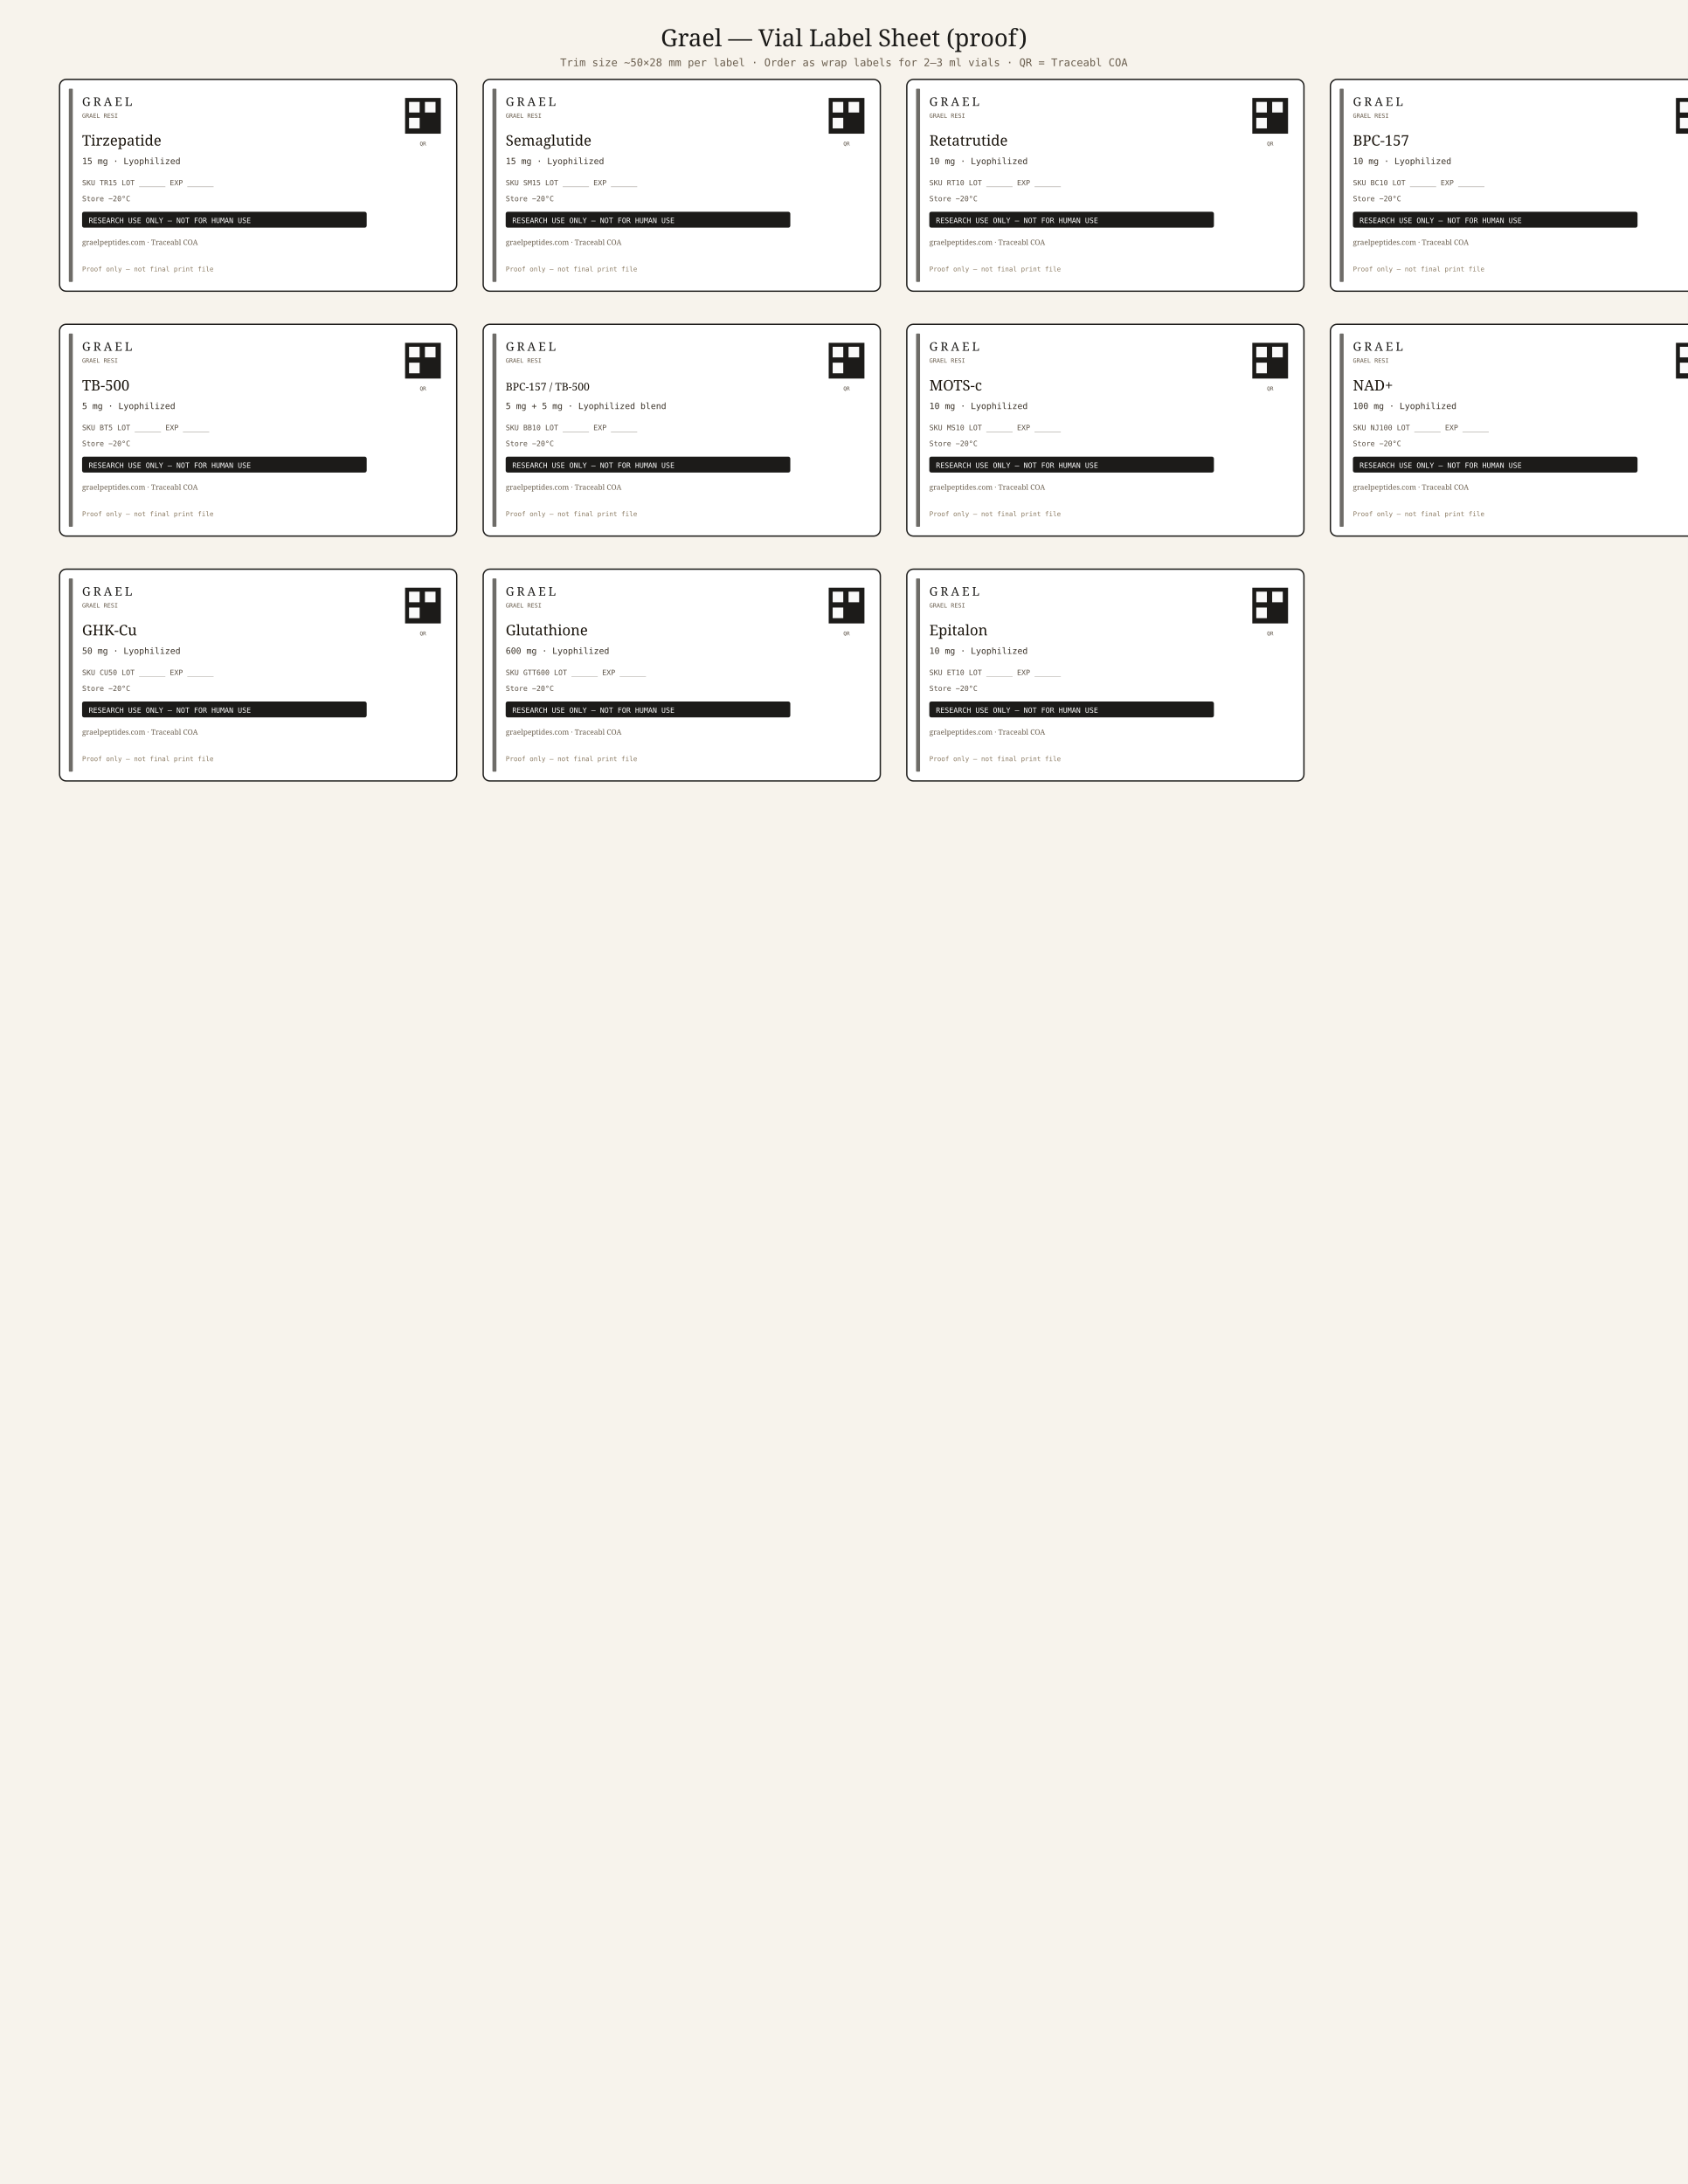
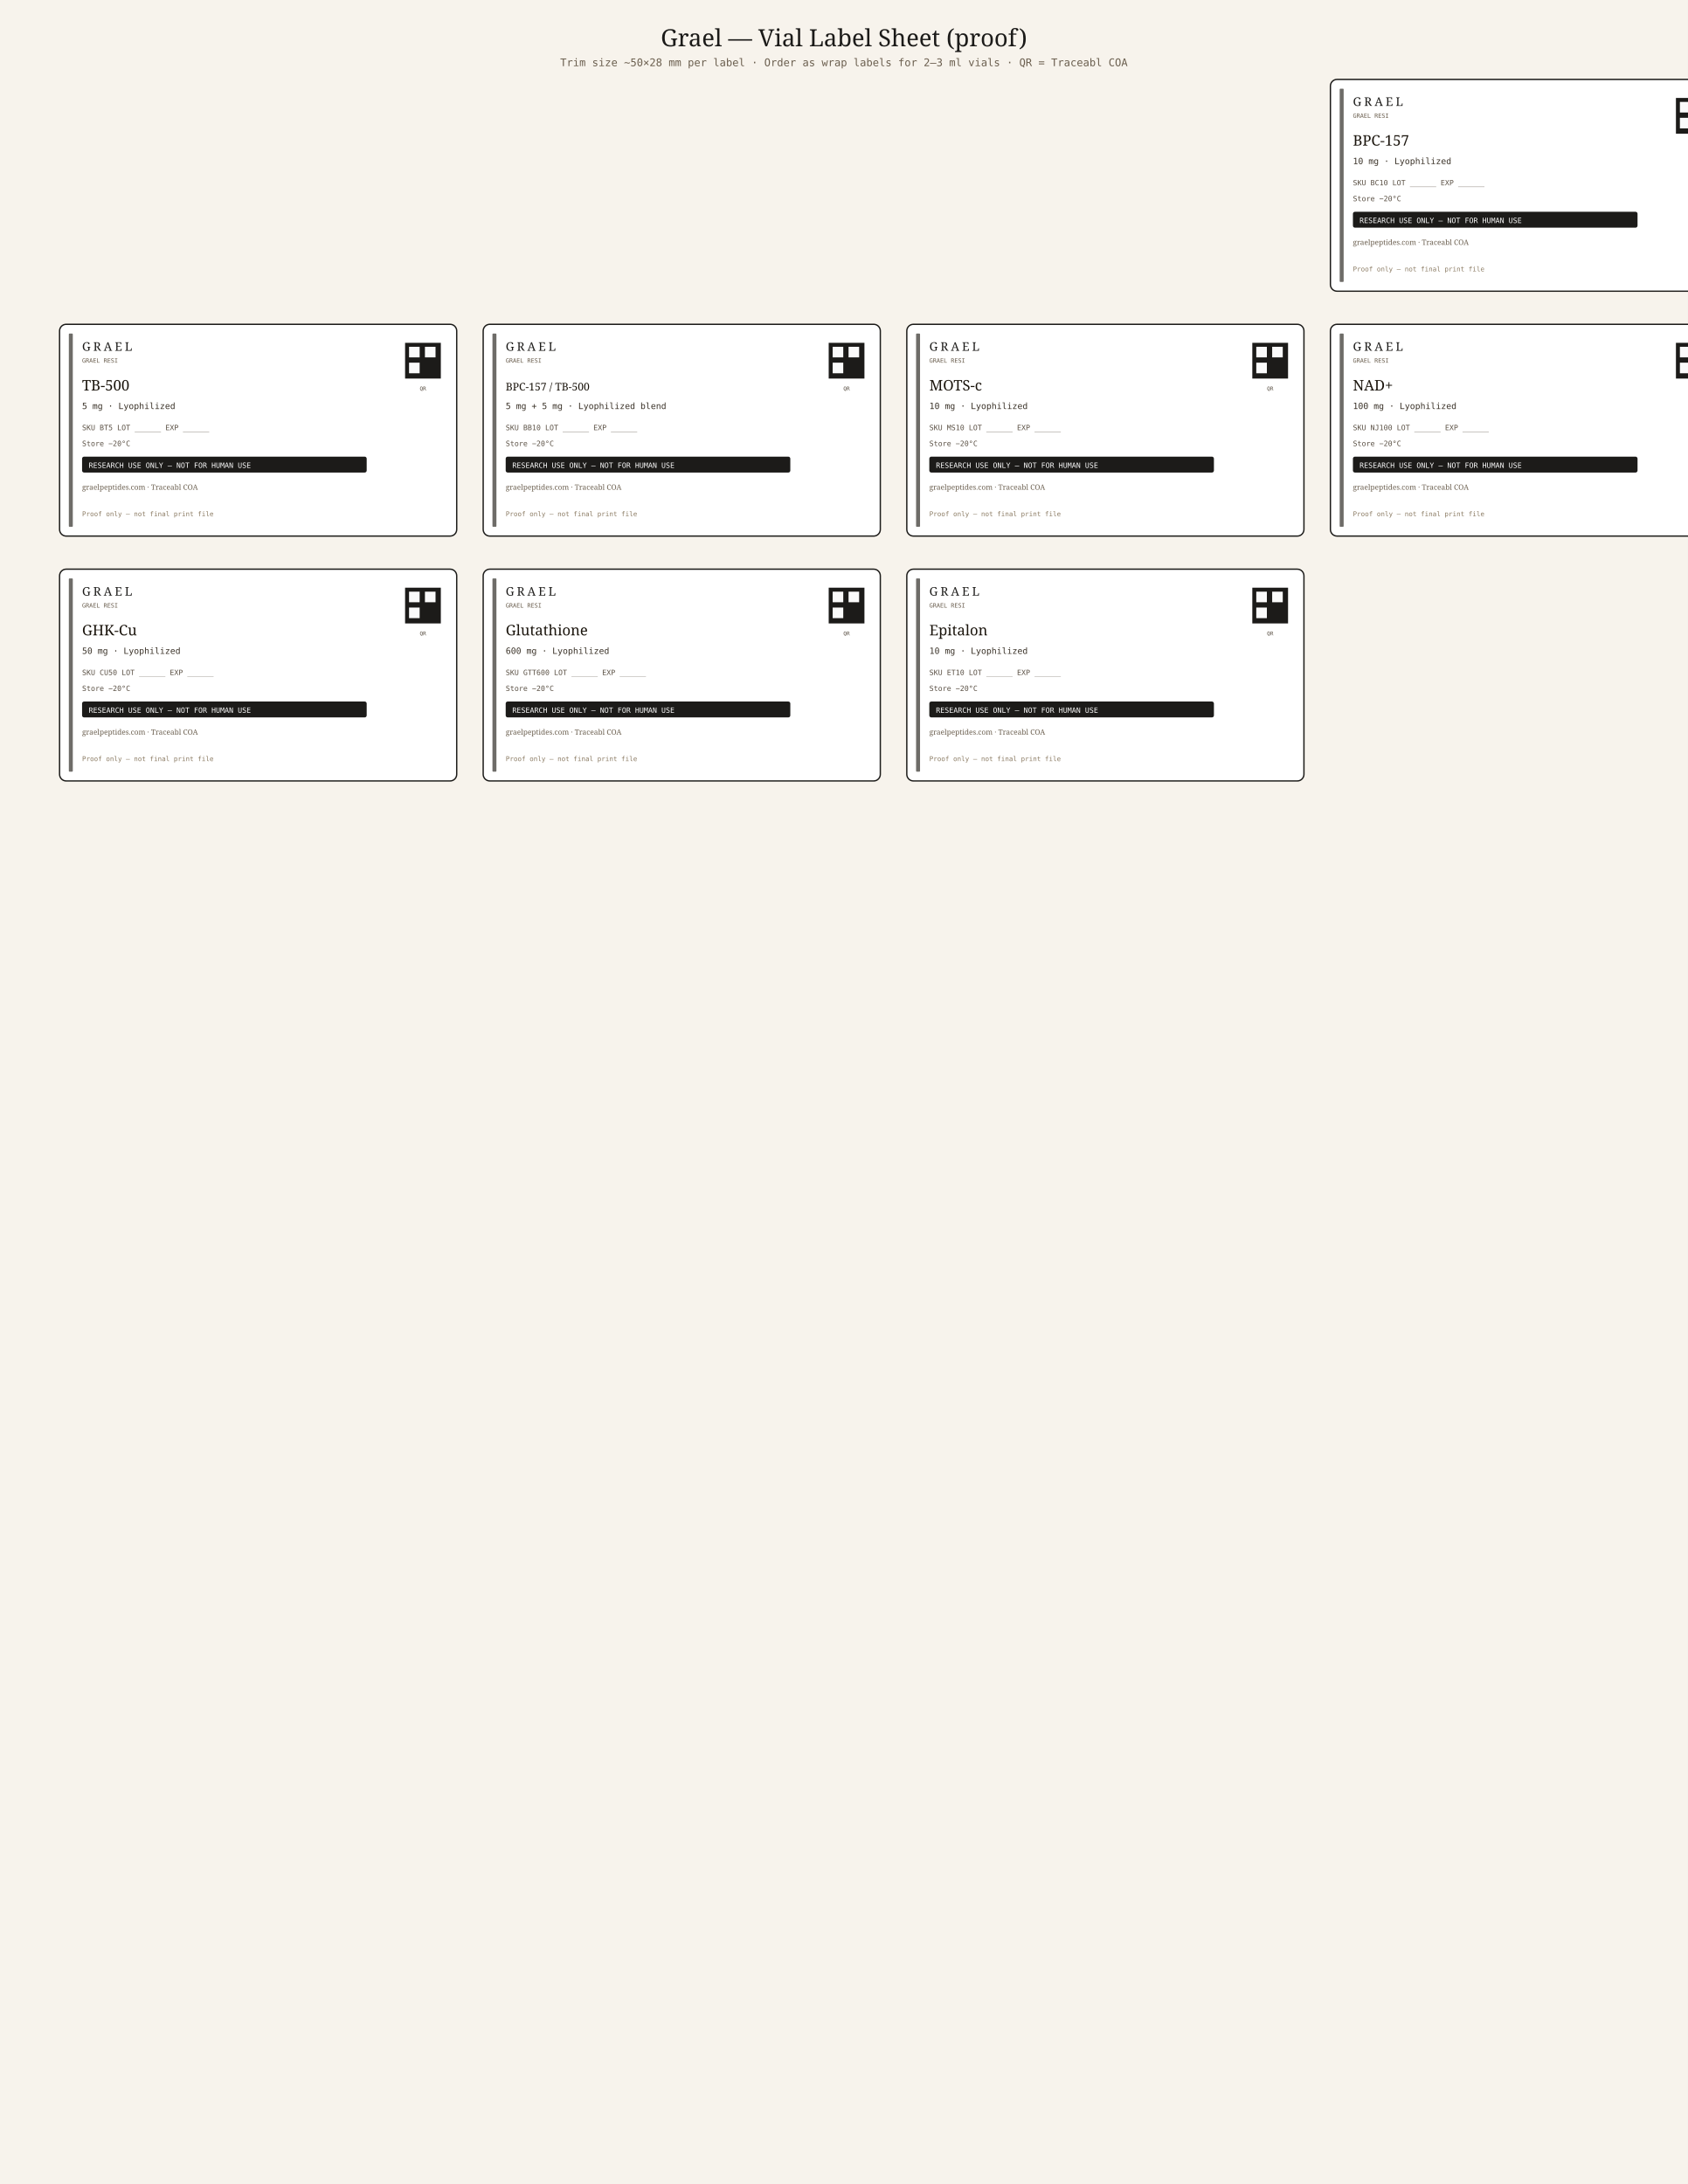
<svg xmlns="http://www.w3.org/2000/svg" width="2550" height="3300" viewBox="0 0 2550 3300">
  <rect width="100%" height="100%" fill="#f7f3ec" />
  <text x="1275" y="70" text-anchor="middle" font-family="Georgia, serif" font-size="36" fill="#1c1b19">Grael — Vial Label Sheet (proof)</text>
  <text x="1275" y="100" text-anchor="middle" font-family="ui-monospace, monospace" font-size="16" fill="#6a5e4e">Trim size ~50×28 mm per label · Order as wrap labels for 2–3 ml vials · QR = Traceabl COA</text>
-   <g transform="translate(90,120)">
-     <rect width="600" height="320" rx="10" fill="#ffffff" stroke="#1c1b19" stroke-width="2" />
-     <rect x="14" y="14" width="6" height="292" rx="1" fill="#6e6c68" />
-     <text x="34" y="40" font-family="Georgia, serif" font-size="18" letter-spacing="4" fill="#1c1b19">GRAEL</text>
-     <text x="34" y="58" font-family="ui-monospace, monospace" font-size="9" fill="#6a5e4e">GRAEL RESI</text>
-     <text x="34" y="100" font-family="Georgia, serif" font-size="22" fill="#1a140c">Tirzepatide</text>
-     <text x="34" y="128" font-family="ui-monospace, monospace" font-size="13" fill="#3a3228">15 mg · Lyophilized</text>
-     <text x="34" y="160" font-family="ui-monospace, monospace" font-size="11" fill="#5a5044">SKU TR15  LOT ______  EXP ______</text>
-     <text x="34" y="184" font-family="ui-monospace, monospace" font-size="11" fill="#5a5044">Store −20°C</text>
-     <rect x="34" y="200" width="430" height="24" rx="3" fill="#1c1b19" />
-     <text x="44" y="217" font-family="ui-monospace, monospace" font-size="11" fill="#fafafa">RESEARCH USE ONLY — NOT FOR HUMAN USE</text>
-     <rect x="522" y="28" width="54" height="54" fill="#1c1b19" />
-     <rect x="528" y="34" width="16" height="16" fill="#fafafa" />
-     <rect x="552" y="34" width="16" height="16" fill="#fafafa" />
-     <rect x="528" y="58" width="16" height="16" fill="#fafafa" />
-     <text x="549" y="100" text-anchor="middle" font-family="ui-monospace, monospace" font-size="8" fill="#5a5044">QR</text>
-     <text x="34" y="250" font-family="Georgia, serif" font-size="11" fill="#6a5e4e">graelpeptides.com · Traceabl COA</text>
-     <text x="34" y="290" font-family="ui-monospace, monospace" font-size="10" fill="#8a7a62">Proof only — not final print file</text>
-   </g>
-   <g transform="translate(730,120)">
-     <rect width="600" height="320" rx="10" fill="#ffffff" stroke="#1c1b19" stroke-width="2" />
-     <rect x="14" y="14" width="6" height="292" rx="1" fill="#6e6c68" />
-     <text x="34" y="40" font-family="Georgia, serif" font-size="18" letter-spacing="4" fill="#1c1b19">GRAEL</text>
-     <text x="34" y="58" font-family="ui-monospace, monospace" font-size="9" fill="#6a5e4e">GRAEL RESI</text>
-     <text x="34" y="100" font-family="Georgia, serif" font-size="22" fill="#1a140c">Semaglutide</text>
-     <text x="34" y="128" font-family="ui-monospace, monospace" font-size="13" fill="#3a3228">15 mg · Lyophilized</text>
-     <text x="34" y="160" font-family="ui-monospace, monospace" font-size="11" fill="#5a5044">SKU SM15  LOT ______  EXP ______</text>
-     <text x="34" y="184" font-family="ui-monospace, monospace" font-size="11" fill="#5a5044">Store −20°C</text>
-     <rect x="34" y="200" width="430" height="24" rx="3" fill="#1c1b19" />
-     <text x="44" y="217" font-family="ui-monospace, monospace" font-size="11" fill="#fafafa">RESEARCH USE ONLY — NOT FOR HUMAN USE</text>
-     <rect x="522" y="28" width="54" height="54" fill="#1c1b19" />
-     <rect x="528" y="34" width="16" height="16" fill="#fafafa" />
-     <rect x="552" y="34" width="16" height="16" fill="#fafafa" />
-     <rect x="528" y="58" width="16" height="16" fill="#fafafa" />
-     <text x="549" y="100" text-anchor="middle" font-family="ui-monospace, monospace" font-size="8" fill="#5a5044">QR</text>
-     <text x="34" y="250" font-family="Georgia, serif" font-size="11" fill="#6a5e4e">graelpeptides.com · Traceabl COA</text>
-     <text x="34" y="290" font-family="ui-monospace, monospace" font-size="10" fill="#8a7a62">Proof only — not final print file</text>
-   </g>
-   <g transform="translate(1370,120)">
-     <rect width="600" height="320" rx="10" fill="#ffffff" stroke="#1c1b19" stroke-width="2" />
-     <rect x="14" y="14" width="6" height="292" rx="1" fill="#6e6c68" />
-     <text x="34" y="40" font-family="Georgia, serif" font-size="18" letter-spacing="4" fill="#1c1b19">GRAEL</text>
-     <text x="34" y="58" font-family="ui-monospace, monospace" font-size="9" fill="#6a5e4e">GRAEL RESI</text>
-     <text x="34" y="100" font-family="Georgia, serif" font-size="22" fill="#1a140c">Retatrutide</text>
-     <text x="34" y="128" font-family="ui-monospace, monospace" font-size="13" fill="#3a3228">10 mg · Lyophilized</text>
-     <text x="34" y="160" font-family="ui-monospace, monospace" font-size="11" fill="#5a5044">SKU RT10  LOT ______  EXP ______</text>
-     <text x="34" y="184" font-family="ui-monospace, monospace" font-size="11" fill="#5a5044">Store −20°C</text>
-     <rect x="34" y="200" width="430" height="24" rx="3" fill="#1c1b19" />
-     <text x="44" y="217" font-family="ui-monospace, monospace" font-size="11" fill="#fafafa">RESEARCH USE ONLY — NOT FOR HUMAN USE</text>
-     <rect x="522" y="28" width="54" height="54" fill="#1c1b19" />
-     <rect x="528" y="34" width="16" height="16" fill="#fafafa" />
-     <rect x="552" y="34" width="16" height="16" fill="#fafafa" />
-     <rect x="528" y="58" width="16" height="16" fill="#fafafa" />
-     <text x="549" y="100" text-anchor="middle" font-family="ui-monospace, monospace" font-size="8" fill="#5a5044">QR</text>
-     <text x="34" y="250" font-family="Georgia, serif" font-size="11" fill="#6a5e4e">graelpeptides.com · Traceabl COA</text>
-     <text x="34" y="290" font-family="ui-monospace, monospace" font-size="10" fill="#8a7a62">Proof only — not final print file</text>
-   </g>
  <g transform="translate(2010,120)">
    <rect width="600" height="320" rx="10" fill="#ffffff" stroke="#1c1b19" stroke-width="2" />
    <rect x="14" y="14" width="6" height="292" rx="1" fill="#6e6c68" />
    <text x="34" y="40" font-family="Georgia, serif" font-size="18" letter-spacing="4" fill="#1c1b19">GRAEL</text>
    <text x="34" y="58" font-family="ui-monospace, monospace" font-size="9" fill="#6a5e4e">GRAEL RESI</text>
    <text x="34" y="100" font-family="Georgia, serif" font-size="22" fill="#1a140c">BPC-157</text>
    <text x="34" y="128" font-family="ui-monospace, monospace" font-size="13" fill="#3a3228">10 mg · Lyophilized</text>
    <text x="34" y="160" font-family="ui-monospace, monospace" font-size="11" fill="#5a5044">SKU BC10  LOT ______  EXP ______</text>
    <text x="34" y="184" font-family="ui-monospace, monospace" font-size="11" fill="#5a5044">Store −20°C</text>
    <rect x="34" y="200" width="430" height="24" rx="3" fill="#1c1b19" />
    <text x="44" y="217" font-family="ui-monospace, monospace" font-size="11" fill="#fafafa">RESEARCH USE ONLY — NOT FOR HUMAN USE</text>
    <rect x="522" y="28" width="54" height="54" fill="#1c1b19" />
    <rect x="528" y="34" width="16" height="16" fill="#fafafa" />
    <rect x="552" y="34" width="16" height="16" fill="#fafafa" />
    <rect x="528" y="58" width="16" height="16" fill="#fafafa" />
    <text x="549" y="100" text-anchor="middle" font-family="ui-monospace, monospace" font-size="8" fill="#5a5044">QR</text>
    <text x="34" y="250" font-family="Georgia, serif" font-size="11" fill="#6a5e4e">graelpeptides.com · Traceabl COA</text>
    <text x="34" y="290" font-family="ui-monospace, monospace" font-size="10" fill="#8a7a62">Proof only — not final print file</text>
  </g>
  <g transform="translate(90,490)">
    <rect width="600" height="320" rx="10" fill="#ffffff" stroke="#1c1b19" stroke-width="2" />
    <rect x="14" y="14" width="6" height="292" rx="1" fill="#6e6c68" />
    <text x="34" y="40" font-family="Georgia, serif" font-size="18" letter-spacing="4" fill="#1c1b19">GRAEL</text>
    <text x="34" y="58" font-family="ui-monospace, monospace" font-size="9" fill="#6a5e4e">GRAEL RESI</text>
    <text x="34" y="100" font-family="Georgia, serif" font-size="22" fill="#1a140c">TB-500</text>
    <text x="34" y="128" font-family="ui-monospace, monospace" font-size="13" fill="#3a3228">5 mg · Lyophilized</text>
    <text x="34" y="160" font-family="ui-monospace, monospace" font-size="11" fill="#5a5044">SKU BT5  LOT ______  EXP ______</text>
    <text x="34" y="184" font-family="ui-monospace, monospace" font-size="11" fill="#5a5044">Store −20°C</text>
    <rect x="34" y="200" width="430" height="24" rx="3" fill="#1c1b19" />
    <text x="44" y="217" font-family="ui-monospace, monospace" font-size="11" fill="#fafafa">RESEARCH USE ONLY — NOT FOR HUMAN USE</text>
    <rect x="522" y="28" width="54" height="54" fill="#1c1b19" />
    <rect x="528" y="34" width="16" height="16" fill="#fafafa" />
    <rect x="552" y="34" width="16" height="16" fill="#fafafa" />
    <rect x="528" y="58" width="16" height="16" fill="#fafafa" />
    <text x="549" y="100" text-anchor="middle" font-family="ui-monospace, monospace" font-size="8" fill="#5a5044">QR</text>
    <text x="34" y="250" font-family="Georgia, serif" font-size="11" fill="#6a5e4e">graelpeptides.com · Traceabl COA</text>
    <text x="34" y="290" font-family="ui-monospace, monospace" font-size="10" fill="#8a7a62">Proof only — not final print file</text>
  </g>
  <g transform="translate(730,490)">
    <rect width="600" height="320" rx="10" fill="#ffffff" stroke="#1c1b19" stroke-width="2" />
    <rect x="14" y="14" width="6" height="292" rx="1" fill="#6e6c68" />
    <text x="34" y="40" font-family="Georgia, serif" font-size="18" letter-spacing="4" fill="#1c1b19">GRAEL</text>
    <text x="34" y="58" font-family="ui-monospace, monospace" font-size="9" fill="#6a5e4e">GRAEL RESI</text>
    <text x="34" y="100" font-family="Georgia, serif" font-size="16" fill="#1a140c">BPC-157 / TB-500</text>
    <text x="34" y="128" font-family="ui-monospace, monospace" font-size="13" fill="#3a3228">5 mg + 5 mg · Lyophilized blend</text>
    <text x="34" y="160" font-family="ui-monospace, monospace" font-size="11" fill="#5a5044">SKU BB10  LOT ______  EXP ______</text>
    <text x="34" y="184" font-family="ui-monospace, monospace" font-size="11" fill="#5a5044">Store −20°C</text>
    <rect x="34" y="200" width="430" height="24" rx="3" fill="#1c1b19" />
    <text x="44" y="217" font-family="ui-monospace, monospace" font-size="11" fill="#fafafa">RESEARCH USE ONLY — NOT FOR HUMAN USE</text>
    <rect x="522" y="28" width="54" height="54" fill="#1c1b19" />
    <rect x="528" y="34" width="16" height="16" fill="#fafafa" />
    <rect x="552" y="34" width="16" height="16" fill="#fafafa" />
    <rect x="528" y="58" width="16" height="16" fill="#fafafa" />
    <text x="549" y="100" text-anchor="middle" font-family="ui-monospace, monospace" font-size="8" fill="#5a5044">QR</text>
    <text x="34" y="250" font-family="Georgia, serif" font-size="11" fill="#6a5e4e">graelpeptides.com · Traceabl COA</text>
    <text x="34" y="290" font-family="ui-monospace, monospace" font-size="10" fill="#8a7a62">Proof only — not final print file</text>
  </g>
  <g transform="translate(1370,490)">
    <rect width="600" height="320" rx="10" fill="#ffffff" stroke="#1c1b19" stroke-width="2" />
    <rect x="14" y="14" width="6" height="292" rx="1" fill="#6e6c68" />
    <text x="34" y="40" font-family="Georgia, serif" font-size="18" letter-spacing="4" fill="#1c1b19">GRAEL</text>
    <text x="34" y="58" font-family="ui-monospace, monospace" font-size="9" fill="#6a5e4e">GRAEL RESI</text>
    <text x="34" y="100" font-family="Georgia, serif" font-size="22" fill="#1a140c">MOTS-c</text>
    <text x="34" y="128" font-family="ui-monospace, monospace" font-size="13" fill="#3a3228">10 mg · Lyophilized</text>
    <text x="34" y="160" font-family="ui-monospace, monospace" font-size="11" fill="#5a5044">SKU MS10  LOT ______  EXP ______</text>
    <text x="34" y="184" font-family="ui-monospace, monospace" font-size="11" fill="#5a5044">Store −20°C</text>
    <rect x="34" y="200" width="430" height="24" rx="3" fill="#1c1b19" />
    <text x="44" y="217" font-family="ui-monospace, monospace" font-size="11" fill="#fafafa">RESEARCH USE ONLY — NOT FOR HUMAN USE</text>
    <rect x="522" y="28" width="54" height="54" fill="#1c1b19" />
    <rect x="528" y="34" width="16" height="16" fill="#fafafa" />
    <rect x="552" y="34" width="16" height="16" fill="#fafafa" />
    <rect x="528" y="58" width="16" height="16" fill="#fafafa" />
    <text x="549" y="100" text-anchor="middle" font-family="ui-monospace, monospace" font-size="8" fill="#5a5044">QR</text>
    <text x="34" y="250" font-family="Georgia, serif" font-size="11" fill="#6a5e4e">graelpeptides.com · Traceabl COA</text>
    <text x="34" y="290" font-family="ui-monospace, monospace" font-size="10" fill="#8a7a62">Proof only — not final print file</text>
  </g>
  <g transform="translate(2010,490)">
    <rect width="600" height="320" rx="10" fill="#ffffff" stroke="#1c1b19" stroke-width="2" />
    <rect x="14" y="14" width="6" height="292" rx="1" fill="#6e6c68" />
    <text x="34" y="40" font-family="Georgia, serif" font-size="18" letter-spacing="4" fill="#1c1b19">GRAEL</text>
    <text x="34" y="58" font-family="ui-monospace, monospace" font-size="9" fill="#6a5e4e">GRAEL RESI</text>
    <text x="34" y="100" font-family="Georgia, serif" font-size="22" fill="#1a140c">NAD+</text>
    <text x="34" y="128" font-family="ui-monospace, monospace" font-size="13" fill="#3a3228">100 mg · Lyophilized</text>
    <text x="34" y="160" font-family="ui-monospace, monospace" font-size="11" fill="#5a5044">SKU NJ100  LOT ______  EXP ______</text>
    <text x="34" y="184" font-family="ui-monospace, monospace" font-size="11" fill="#5a5044">Store −20°C</text>
    <rect x="34" y="200" width="430" height="24" rx="3" fill="#1c1b19" />
    <text x="44" y="217" font-family="ui-monospace, monospace" font-size="11" fill="#fafafa">RESEARCH USE ONLY — NOT FOR HUMAN USE</text>
    <rect x="522" y="28" width="54" height="54" fill="#1c1b19" />
    <rect x="528" y="34" width="16" height="16" fill="#fafafa" />
    <rect x="552" y="34" width="16" height="16" fill="#fafafa" />
    <rect x="528" y="58" width="16" height="16" fill="#fafafa" />
    <text x="549" y="100" text-anchor="middle" font-family="ui-monospace, monospace" font-size="8" fill="#5a5044">QR</text>
    <text x="34" y="250" font-family="Georgia, serif" font-size="11" fill="#6a5e4e">graelpeptides.com · Traceabl COA</text>
    <text x="34" y="290" font-family="ui-monospace, monospace" font-size="10" fill="#8a7a62">Proof only — not final print file</text>
  </g>
  <g transform="translate(90,860)">
    <rect width="600" height="320" rx="10" fill="#ffffff" stroke="#1c1b19" stroke-width="2" />
    <rect x="14" y="14" width="6" height="292" rx="1" fill="#6e6c68" />
    <text x="34" y="40" font-family="Georgia, serif" font-size="18" letter-spacing="4" fill="#1c1b19">GRAEL</text>
    <text x="34" y="58" font-family="ui-monospace, monospace" font-size="9" fill="#6a5e4e">GRAEL RESI</text>
    <text x="34" y="100" font-family="Georgia, serif" font-size="22" fill="#1a140c">GHK-Cu</text>
    <text x="34" y="128" font-family="ui-monospace, monospace" font-size="13" fill="#3a3228">50 mg · Lyophilized</text>
    <text x="34" y="160" font-family="ui-monospace, monospace" font-size="11" fill="#5a5044">SKU CU50  LOT ______  EXP ______</text>
    <text x="34" y="184" font-family="ui-monospace, monospace" font-size="11" fill="#5a5044">Store −20°C</text>
    <rect x="34" y="200" width="430" height="24" rx="3" fill="#1c1b19" />
    <text x="44" y="217" font-family="ui-monospace, monospace" font-size="11" fill="#fafafa">RESEARCH USE ONLY — NOT FOR HUMAN USE</text>
    <rect x="522" y="28" width="54" height="54" fill="#1c1b19" />
    <rect x="528" y="34" width="16" height="16" fill="#fafafa" />
    <rect x="552" y="34" width="16" height="16" fill="#fafafa" />
    <rect x="528" y="58" width="16" height="16" fill="#fafafa" />
    <text x="549" y="100" text-anchor="middle" font-family="ui-monospace, monospace" font-size="8" fill="#5a5044">QR</text>
    <text x="34" y="250" font-family="Georgia, serif" font-size="11" fill="#6a5e4e">graelpeptides.com · Traceabl COA</text>
    <text x="34" y="290" font-family="ui-monospace, monospace" font-size="10" fill="#8a7a62">Proof only — not final print file</text>
  </g>
  <g transform="translate(730,860)">
    <rect width="600" height="320" rx="10" fill="#ffffff" stroke="#1c1b19" stroke-width="2" />
    <rect x="14" y="14" width="6" height="292" rx="1" fill="#6e6c68" />
    <text x="34" y="40" font-family="Georgia, serif" font-size="18" letter-spacing="4" fill="#1c1b19">GRAEL</text>
    <text x="34" y="58" font-family="ui-monospace, monospace" font-size="9" fill="#6a5e4e">GRAEL RESI</text>
    <text x="34" y="100" font-family="Georgia, serif" font-size="22" fill="#1a140c">Glutathione</text>
    <text x="34" y="128" font-family="ui-monospace, monospace" font-size="13" fill="#3a3228">600 mg · Lyophilized</text>
    <text x="34" y="160" font-family="ui-monospace, monospace" font-size="11" fill="#5a5044">SKU GTT600  LOT ______  EXP ______</text>
    <text x="34" y="184" font-family="ui-monospace, monospace" font-size="11" fill="#5a5044">Store −20°C</text>
    <rect x="34" y="200" width="430" height="24" rx="3" fill="#1c1b19" />
    <text x="44" y="217" font-family="ui-monospace, monospace" font-size="11" fill="#fafafa">RESEARCH USE ONLY — NOT FOR HUMAN USE</text>
    <rect x="522" y="28" width="54" height="54" fill="#1c1b19" />
    <rect x="528" y="34" width="16" height="16" fill="#fafafa" />
    <rect x="552" y="34" width="16" height="16" fill="#fafafa" />
    <rect x="528" y="58" width="16" height="16" fill="#fafafa" />
    <text x="549" y="100" text-anchor="middle" font-family="ui-monospace, monospace" font-size="8" fill="#5a5044">QR</text>
    <text x="34" y="250" font-family="Georgia, serif" font-size="11" fill="#6a5e4e">graelpeptides.com · Traceabl COA</text>
    <text x="34" y="290" font-family="ui-monospace, monospace" font-size="10" fill="#8a7a62">Proof only — not final print file</text>
  </g>
  <g transform="translate(1370,860)">
    <rect width="600" height="320" rx="10" fill="#ffffff" stroke="#1c1b19" stroke-width="2" />
    <rect x="14" y="14" width="6" height="292" rx="1" fill="#6e6c68" />
    <text x="34" y="40" font-family="Georgia, serif" font-size="18" letter-spacing="4" fill="#1c1b19">GRAEL</text>
    <text x="34" y="58" font-family="ui-monospace, monospace" font-size="9" fill="#6a5e4e">GRAEL RESI</text>
    <text x="34" y="100" font-family="Georgia, serif" font-size="22" fill="#1a140c">Epitalon</text>
    <text x="34" y="128" font-family="ui-monospace, monospace" font-size="13" fill="#3a3228">10 mg · Lyophilized</text>
    <text x="34" y="160" font-family="ui-monospace, monospace" font-size="11" fill="#5a5044">SKU ET10  LOT ______  EXP ______</text>
    <text x="34" y="184" font-family="ui-monospace, monospace" font-size="11" fill="#5a5044">Store −20°C</text>
    <rect x="34" y="200" width="430" height="24" rx="3" fill="#1c1b19" />
    <text x="44" y="217" font-family="ui-monospace, monospace" font-size="11" fill="#fafafa">RESEARCH USE ONLY — NOT FOR HUMAN USE</text>
    <rect x="522" y="28" width="54" height="54" fill="#1c1b19" />
    <rect x="528" y="34" width="16" height="16" fill="#fafafa" />
    <rect x="552" y="34" width="16" height="16" fill="#fafafa" />
    <rect x="528" y="58" width="16" height="16" fill="#fafafa" />
    <text x="549" y="100" text-anchor="middle" font-family="ui-monospace, monospace" font-size="8" fill="#5a5044">QR</text>
    <text x="34" y="250" font-family="Georgia, serif" font-size="11" fill="#6a5e4e">graelpeptides.com · Traceabl COA</text>
    <text x="34" y="290" font-family="ui-monospace, monospace" font-size="10" fill="#8a7a62">Proof only — not final print file</text>
  </g>
</svg>
